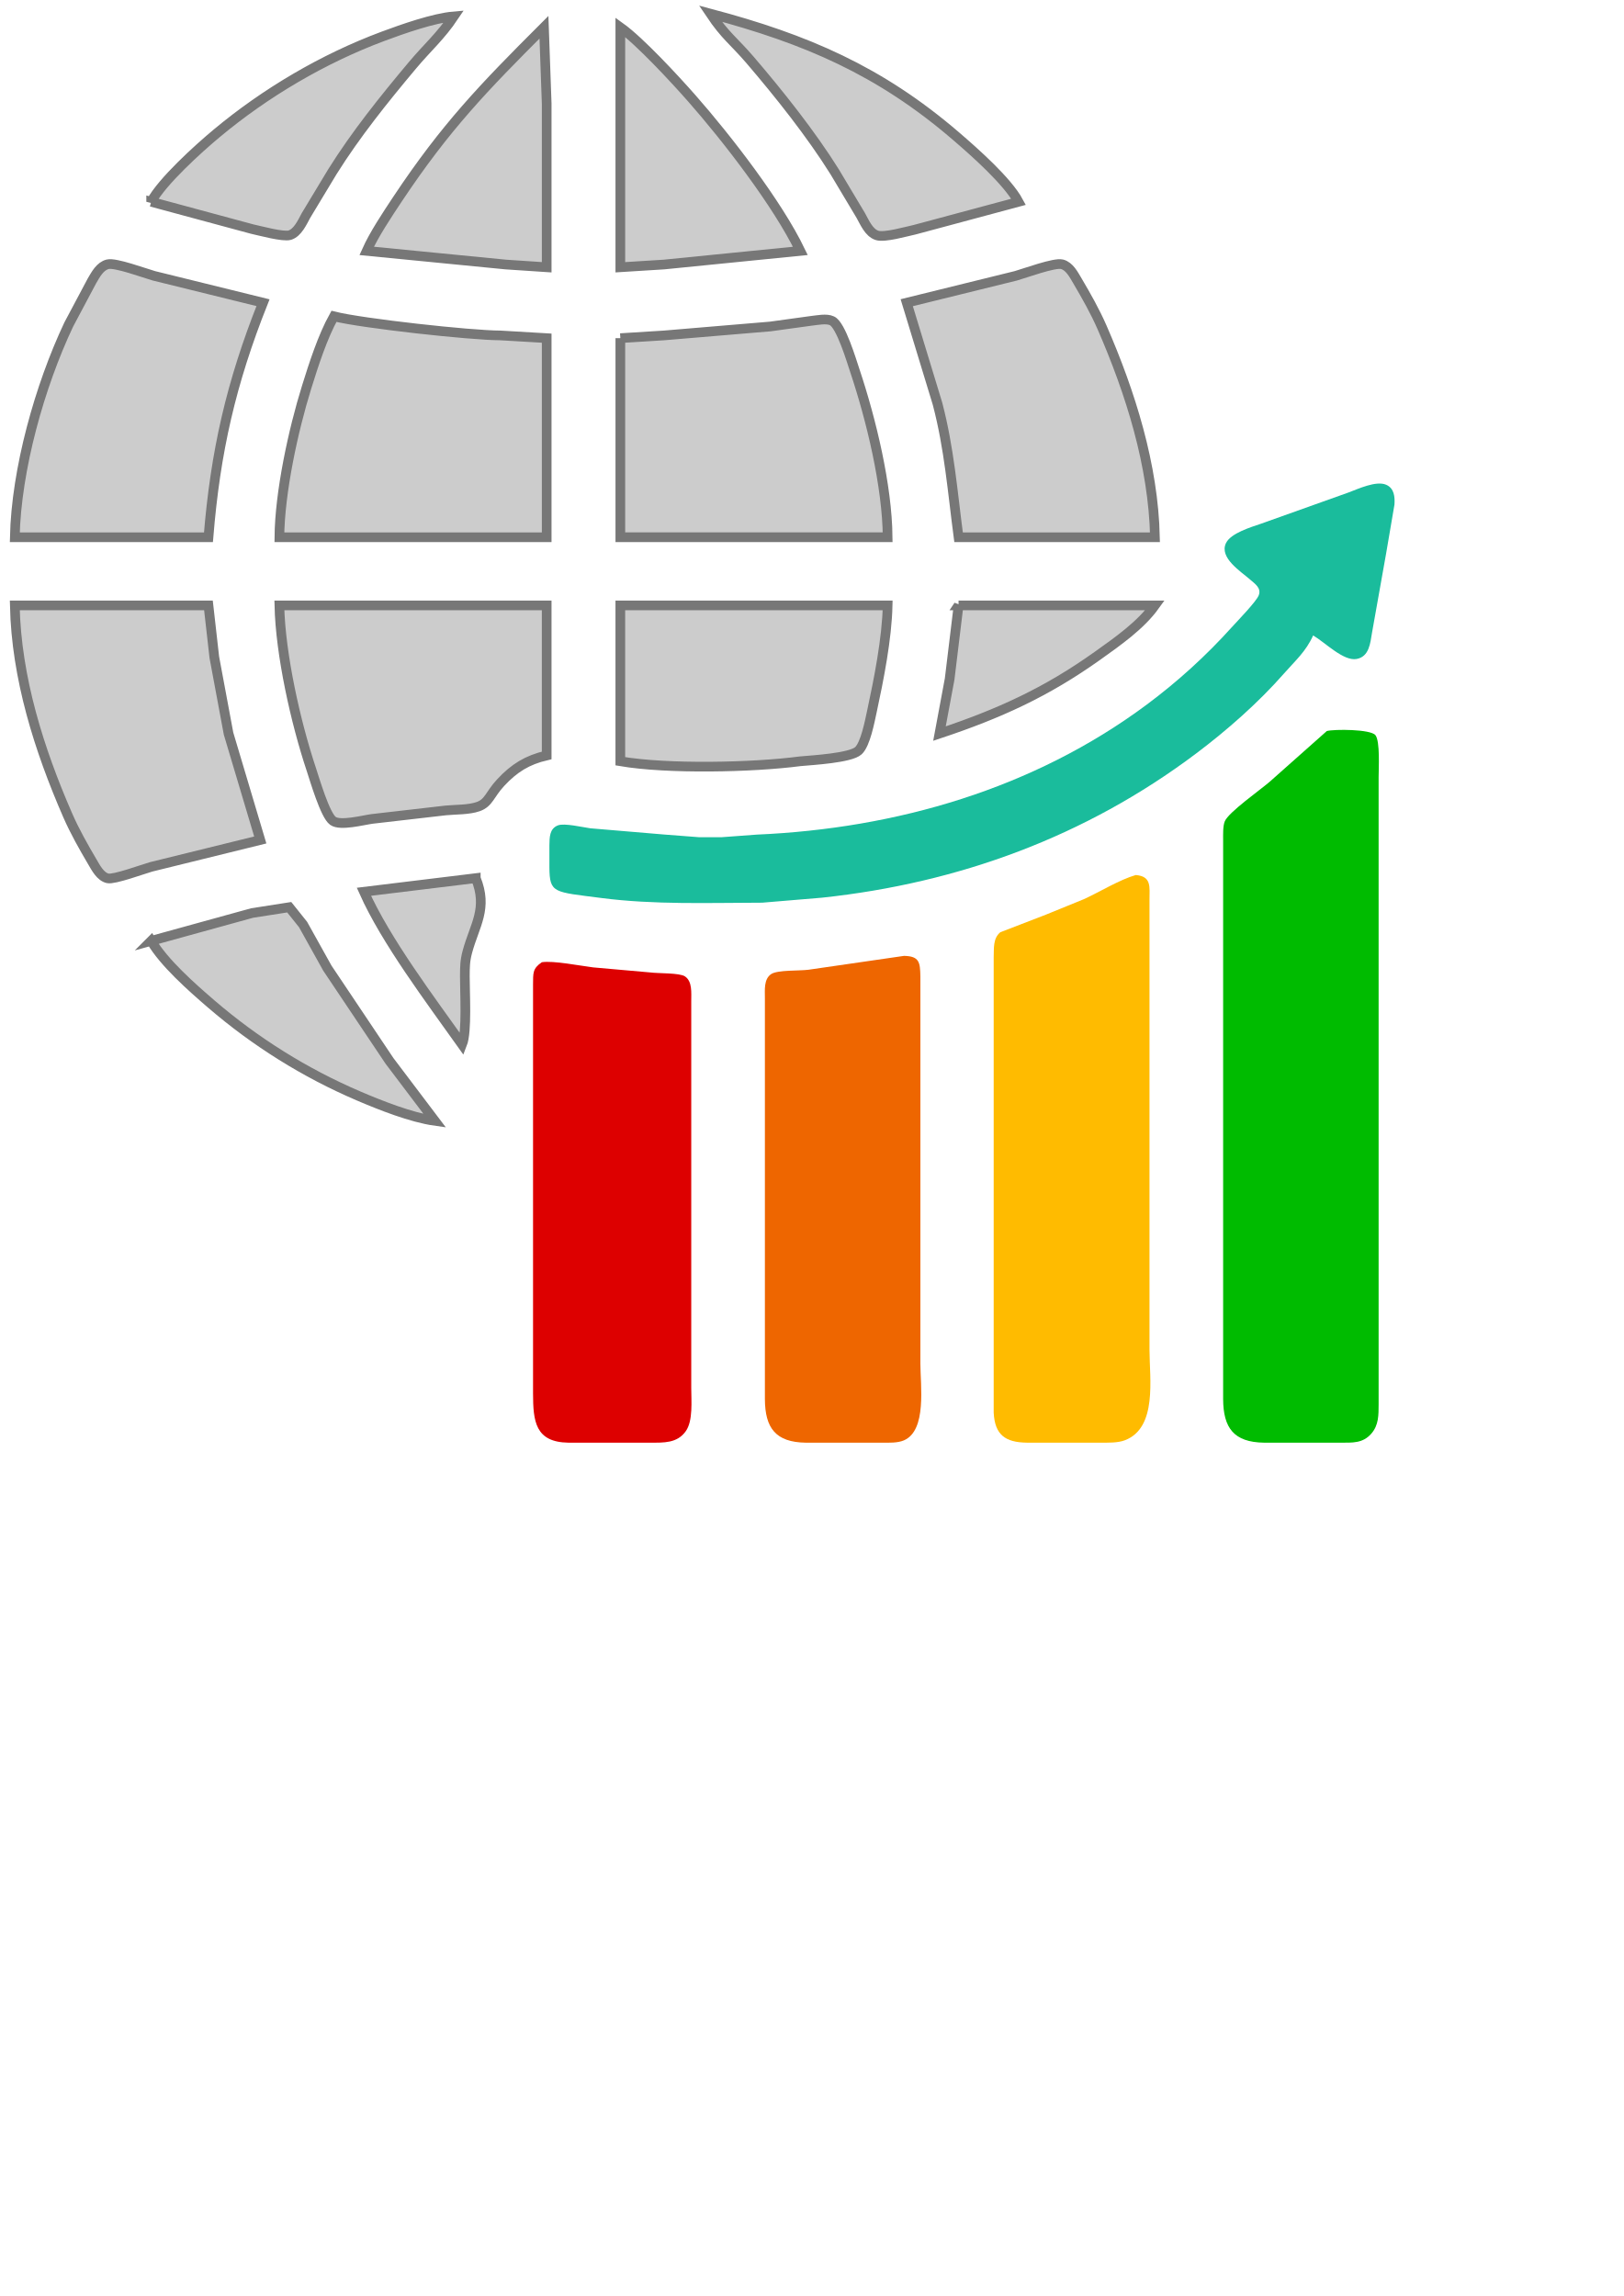
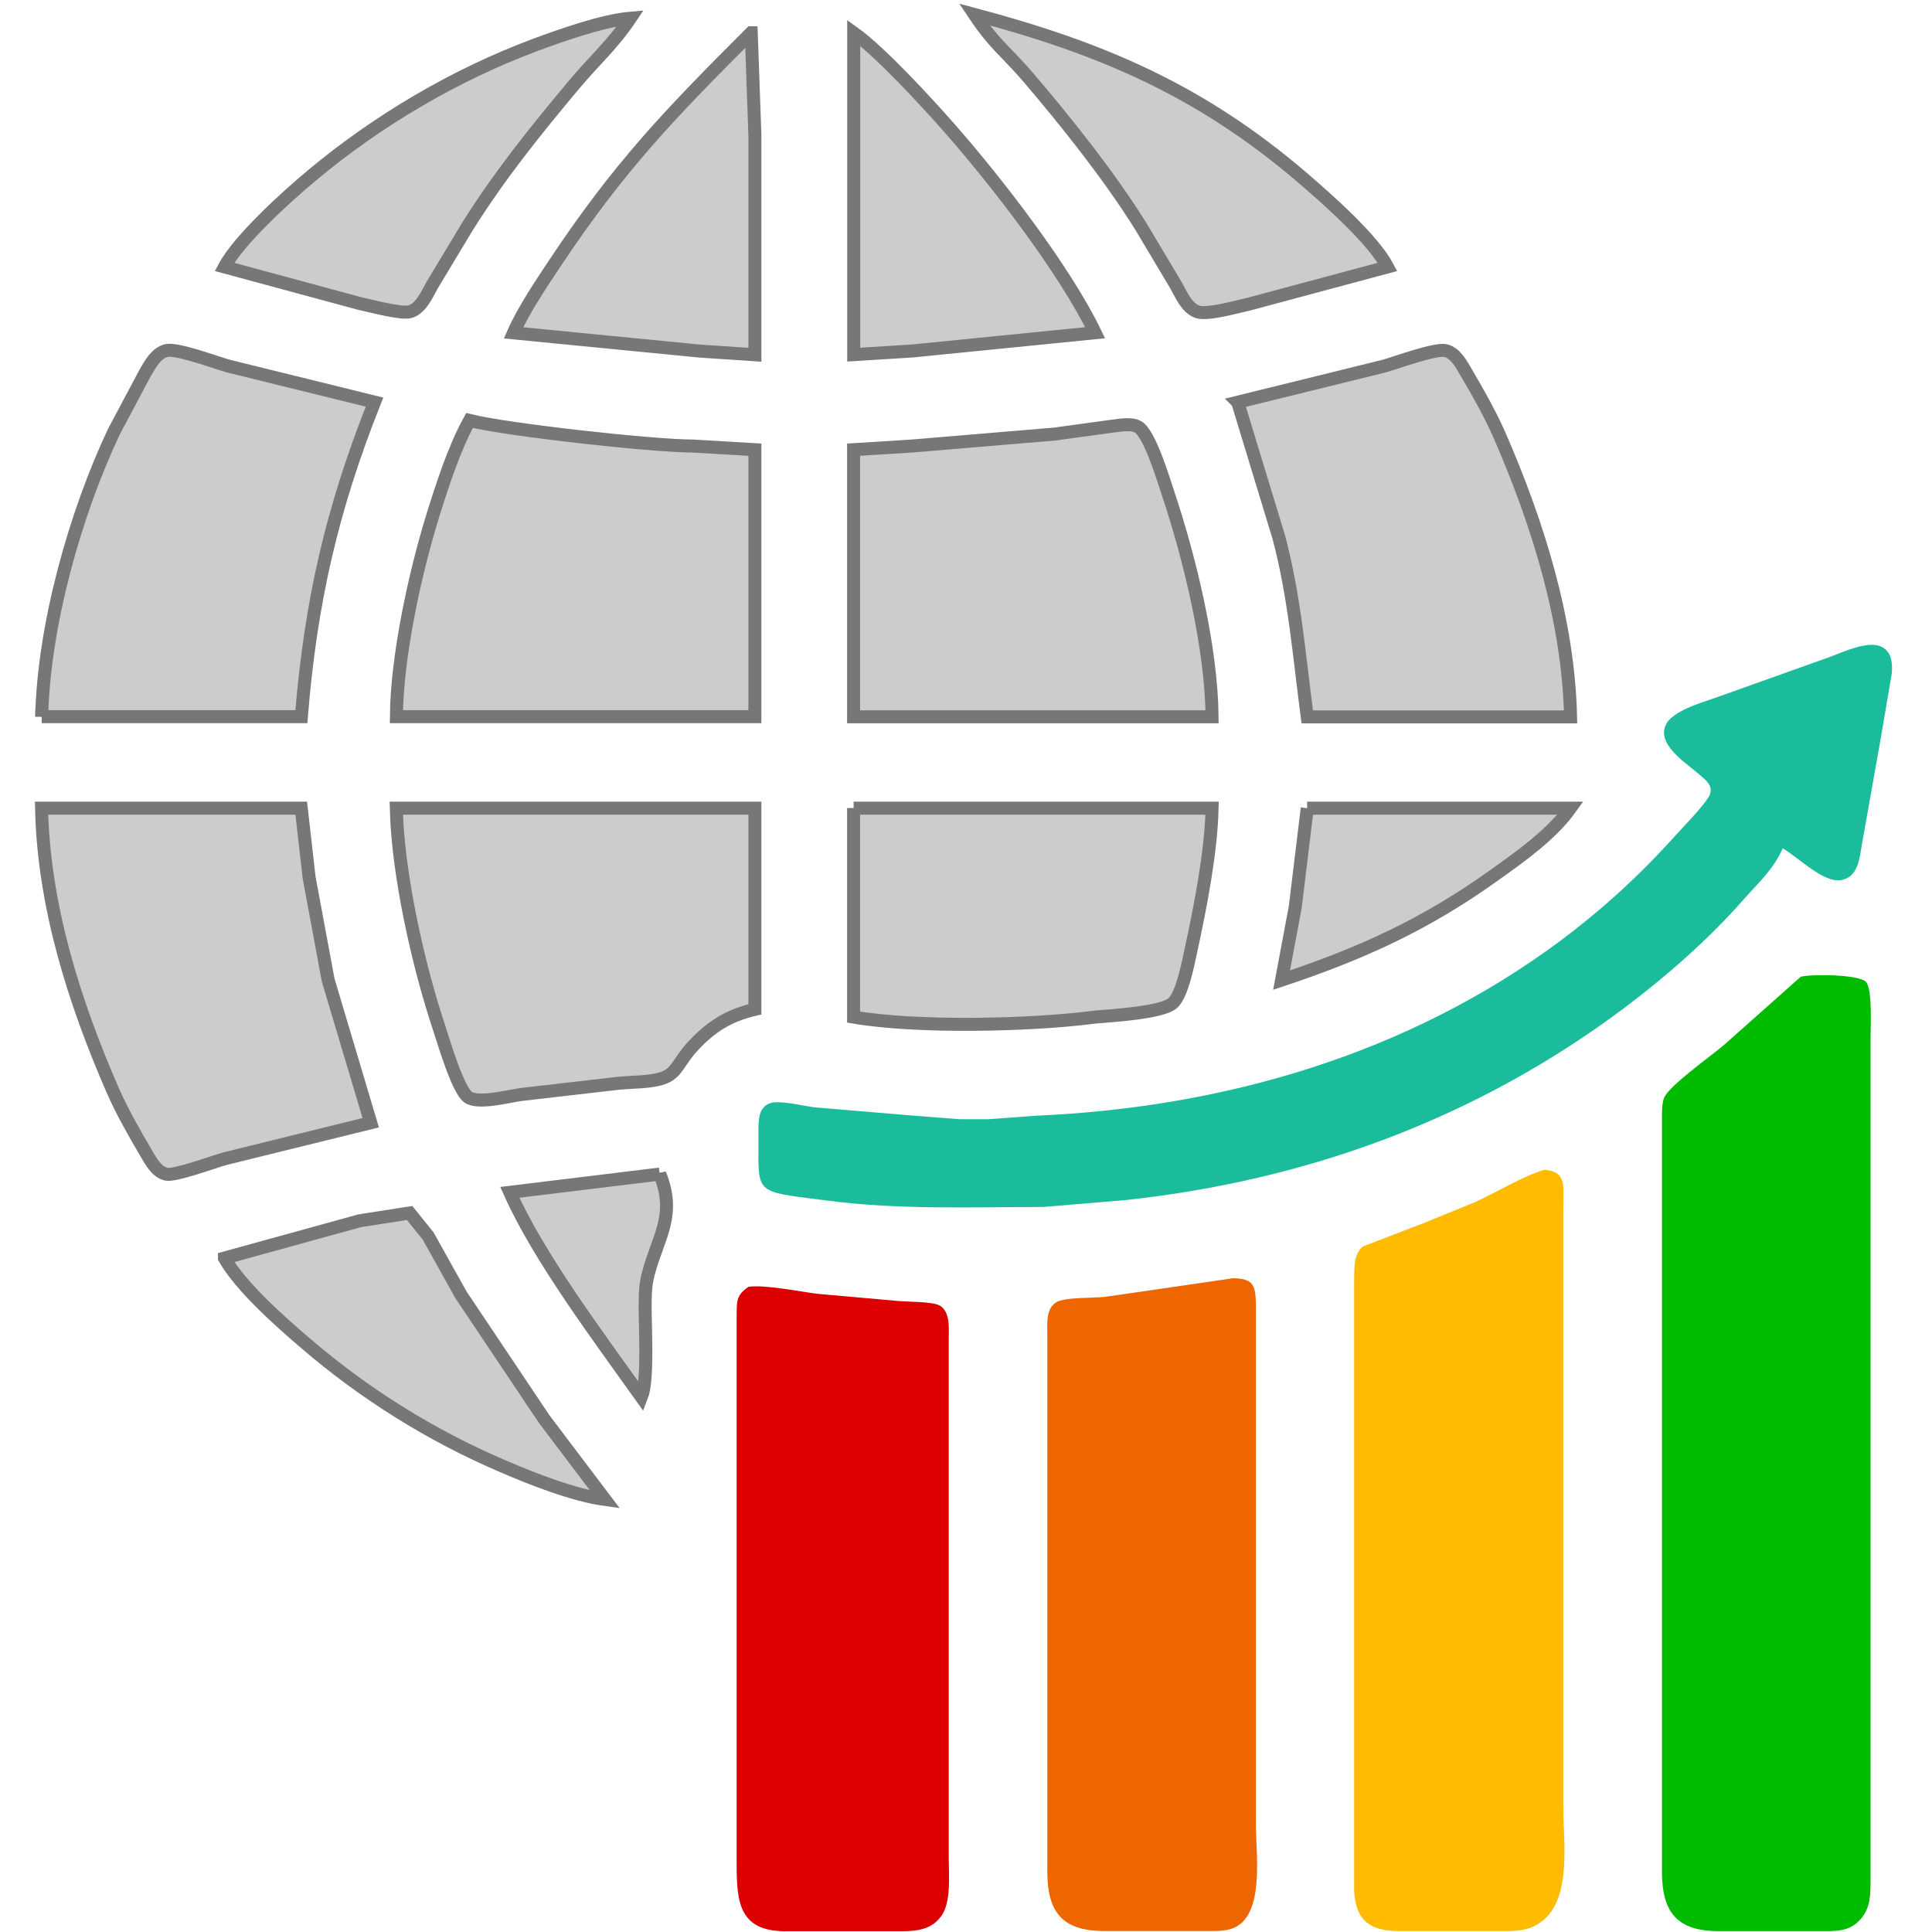
- <svg xmlns="http://www.w3.org/2000/svg" xmlns:ns1="http://www.openswatchbook.org/uri/2009/osb" width="210mm" height="297mm" viewBox="0 0 210 297" version="1.1" id="svg8">
+ <svg xmlns="http://www.w3.org/2000/svg" xmlns:ns1="http://www.openswatchbook.org/uri/2009/osb" width="64" height="64" viewBox="0 0 16.933 16.933" version="1.1" id="svg8">
  <defs id="defs2">
    <linearGradient id="linearGradient3048" ns1:paint="solid">
      <stop style="stop-color:#ff7700;stop-opacity:1;" offset="0" id="stop3046" />
    </linearGradient>
  </defs>
-   <g id="layer2" style="display:inline">
-     <path id="globe" fill="none" stroke="#000000" stroke-width="0.353" d="m 91.872,1.762 c 12.361,3.284 21.9,7.362 31.75,15.829 2.388,2.053 6.678,5.835 8.114,8.513 0,0 -13.406,3.602 -13.406,3.602 -1.101,0.236 -3.933,1.062 -4.904,0.741 -1.065,-0.353 -1.587,-1.665 -2.103,-2.579 0,0 -3.373,-5.644 -3.373,-5.644 C 104.896,17.333 100.769,12.144 97.012,7.759 94.948,5.35 93.791,4.63 91.872,1.762 Z M 19.552,26.103 c 1.411,-2.632 6.071,-6.851 8.467,-8.848 6.325,-5.278 13.79,-9.677 21.519,-12.559 2.526,-0.942 6.548,-2.36 9.172,-2.582 -1.707,2.551 -3.45,4.046 -5.38,6.35 -3.687,4.399 -7.295,8.883 -10.347,13.758 0,0 -3.404,5.644 -3.404,5.644 -0.476,0.871 -1.076,2.237 -2.099,2.551 -0.85,0.261 -3.856,-0.568 -4.875,-0.787 0,0 -13.053,-3.528 -13.053,-3.528 z M 70.352,3.526 c 0,0 0.353,9.878 0.353,9.878 0,0 0,21.167 0,21.167 0,0 -5.292,-0.353 -5.292,-0.353 0,0 -17.992,-1.764 -17.992,-1.764 0.956,-2.138 2.681,-4.72 3.997,-6.703 6.234,-9.363 11.07,-14.362 18.934,-22.225 z m 9.878,0 c 2.526,1.806 7.059,6.713 9.225,9.172 4.523,5.136 11.116,13.645 14.058,19.756 0,0 -17.639,1.764 -17.639,1.764 0,0 -5.644,0.353 -5.644,0.353 0,0 0,-31.044 0,-31.044 z M 1.913,69.495 c 0.194,-8.798 3.228,-19.583 6.978,-27.517 0,0 2.999,-5.644 2.999,-5.644 0.487,-0.826 1.041,-1.905 2.05,-2.152 0.988,-0.243 4.752,1.15 5.965,1.496 0,0 14.111,3.478 14.111,3.478 -4.12,10.365 -6.156,19.241 -7.056,30.339 0,0 -25.047,0 -25.047,0 z M 117.272,39.156 c 0,0 14.111,-3.478 14.111,-3.478 1.206,-0.342 4.985,-1.739 5.962,-1.496 0.97,0.24 1.531,1.355 2.004,2.152 1.147,1.947 2.268,3.923 3.175,5.997 3.69,8.467 6.646,17.84 6.851,27.164 0,0 -25.4,0 -25.4,0 -0.773,-5.849 -1.21,-11.536 -2.727,-17.286 0,0 -3.976,-13.053 -3.976,-13.053 z m -74.083,1.764 c 3.641,0.917 17.685,2.462 21.519,2.469 0,0 5.997,0.353 5.997,0.353 0,0 0,25.753 0,25.753 0,0 -34.572,0 -34.572,0 0.053,-5.817 1.785,-13.825 3.521,-19.403 0.91,-2.928 2.06,-6.512 3.535,-9.172 z m 37.042,2.822 c 0,0 5.644,-0.353 5.644,-0.353 0,0 13.758,-1.157 13.758,-1.157 0,0 5.292,-0.73 5.292,-0.73 0.741,-0.078 1.983,-0.349 2.678,0 1.15,0.512 2.526,5.158 2.967,6.473 2.113,6.332 4.173,14.848 4.233,21.519 0,0 -34.572,0 -34.572,0 0,0 0,-25.753 0,-25.753 z M 1.913,78.315 c 0,0 25.047,0 25.047,0 0,0 0.758,6.703 0.758,6.703 0,0 1.841,9.878 1.841,9.878 0,0 4.103,13.758 4.103,13.758 0,0 -14.111,3.478 -14.111,3.478 -1.079,0.307 -4.787,1.672 -5.609,1.489 -0.963,-0.215 -1.542,-1.362 -2.004,-2.145 C 10.793,109.528 9.671,107.553 8.764,105.478 5.049,96.959 2.118,87.691 1.913,78.315 Z m 34.219,0 c 0,0 34.572,0 34.572,0 0,0 0,19.403 0,19.403 -2.512,0.589 -4.198,1.63 -5.962,3.531 -1.415,1.528 -1.51,2.603 -2.893,3.09 -1.217,0.43 -2.932,0.37 -4.198,0.494 0,0 -9.525,1.097 -9.525,1.097 -1.196,0.162 -4.103,0.938 -5.062,0.258 -1.02,-0.72 -2.364,-5.345 -2.815,-6.706 -2.011,-6.033 -3.979,-14.827 -4.117,-21.167 z m 44.097,0 c 0,0 34.572,0 34.572,0 -0.095,4.304 -1.132,9.532 -2.043,13.758 -0.272,1.252 -0.826,4.184 -1.732,5.031 -1.012,0.949 -5.958,1.228 -7.514,1.369 -6.216,0.815 -17.198,1.041 -23.283,0 0,0 0,-20.158 0,-20.158 z m 43.744,0 c 0,0 25.4,0 25.4,0 -1.859,2.589 -4.822,4.653 -7.408,6.498 -6.653,4.748 -12.76,7.514 -20.461,10.082 0,0 1.316,-7.056 1.316,-7.056 0,0 1.154,-9.525 1.154,-9.525 z m -62.442,35.278 c 1.612,3.937 -0.155,6.071 -1.083,9.525 -0.321,1.189 -0.321,1.968 -0.328,3.175 -0.011,2.064 0.307,7.158 -0.353,8.819 -4.05,-5.704 -9.878,-13.427 -12.7,-19.756 0,0 14.464,-1.764 14.464,-1.764 z m -41.981,8.114 c 0,0 13.053,-3.602 13.053,-3.602 0,0 4.805,-0.751 4.805,-0.751 0,0 1.789,2.237 1.789,2.237 0,0 3.143,5.644 3.143,5.644 0,0 8.033,11.994 8.033,11.994 0,0 5.867,7.761 5.867,7.761 -3.041,-0.43 -7.02,-2.004 -9.878,-3.228 -6.914,-2.96 -13.353,-6.992 -19.05,-11.896 -2.508,-2.159 -6.114,-5.338 -7.761,-8.16 z" style="fill:#cccccc;fill-opacity:1;stroke:#777777;stroke-width:1.253;stroke-miterlimit:4;stroke-dasharray:none;stroke-opacity:1" />
-   </g>
-   <g id="layer3" style="display:inline">
-     <path id="arrow" fill="none" stroke="#000000" stroke-width="0.353" d="m 169.835,82.195 c -0.949,2.106 -2.293,3.242 -3.782,4.939 -3.295,3.757 -7.387,7.355 -11.388,10.361 -14.266,10.721 -30.642,16.732 -48.331,18.623 0,0 -7.761,0.649 -7.761,0.649 -6.925,0.011 -13.942,0.286 -20.814,-0.607 -6.145,-0.801 -6.678,-0.572 -6.703,-3.979 0,0 0,-2.822 0,-2.822 0.021,-1.005 -0.011,-2.17 1.111,-2.596 0.826,-0.318 3.2,0.247 4.18,0.381 0,0 9.525,0.804 9.525,0.804 0,0 4.586,0.353 4.586,0.353 0,0 2.822,0 2.822,0 0,0 4.586,-0.339 4.586,-0.339 18.059,-0.787 35.81,-5.927 50.447,-16.817 3.997,-2.974 7.669,-6.315 10.996,-10.008 0.702,-0.78 3.171,-3.313 3.489,-4.131 0.36,-0.931 -0.466,-1.468 -1.09,-2.014 -1.196,-1.051 -4.078,-2.843 -3.14,-4.752 0.628,-1.284 3.256,-2.06 4.561,-2.508 0,0 11.289,-4.029 11.289,-4.029 1.249,-0.469 3.574,-1.556 4.858,-0.998 1.048,0.455 1.139,1.559 1.076,2.558 0,0 -1.083,6.35 -1.083,6.35 0,0 -1.82,10.231 -1.82,10.231 -0.226,1.33 -0.353,3.094 -1.986,3.397 -1.704,0.321 -4.085,-2.145 -5.63,-3.044 z" style="fill:#1abc9c;fill-opacity:1;stroke:none;stroke-opacity:0" />
-   </g>
-   <g id="layer4" style="display:inline">
-     <path id="red" fill="none" stroke="#000000" stroke-width="0.353" d="m 70.08,124.469 c 1.492,-0.229 4.918,0.455 6.622,0.667 0,0 7.408,0.656 7.408,0.656 1.076,0.141 3.768,0.039 4.477,0.508 0.974,0.649 0.811,2.141 0.815,3.168 0,0 0,37.042 0,37.042 0,0 0,13.053 0,13.053 0,1.64 0.25,4.216 -0.709,5.57 -1.111,1.577 -2.875,1.482 -4.583,1.485 0,0 -10.583,0 -10.583,0 -4.3,-0.06 -4.579,-2.759 -4.586,-6.35 0,0 0,-41.981 0,-41.981 0,0 0,-10.936 0,-10.936 0.021,-1.422 -0.099,-2.05 1.139,-2.882 z" style="fill:#dd0000;fill-opacity:1;stroke:none;stroke-opacity:1" />
-   </g>
-   <g id="layer5" style="display:inline">
-     <path id="orange" fill="none" stroke="#000000" stroke-width="0.353" d="m 116.919,123.647 c 1.993,0.039 2.081,0.836 2.117,2.646 0,0 0,17.992 0,17.992 0,0 0,32.103 0,32.103 0,2.78 0.868,8.643 -2.131,9.931 -0.822,0.353 -1.923,0.3 -2.808,0.3 0,0 -9.878,0 -9.878,0 -3.909,-0.053 -5.274,-1.901 -5.292,-5.644 0,0 0,-19.756 0,-19.756 0,0 0,-32.103 0,-32.103 0.004,-1.037 -0.166,-2.459 0.815,-3.115 0.829,-0.55 3.623,-0.402 4.83,-0.561 0,0 12.347,-1.792 12.347,-1.792 z" style="fill:#ee6600;fill-opacity:1;stroke:none;stroke-width:0.353;stroke-miterlimit:4;stroke-dasharray:none" />
-   </g>
-   <g id="layer6" style="display:inline">
-     <path id="yellow" fill="none" stroke="#000000" stroke-width="0.353" d="m 146.898,113.19 c 2.064,0.173 1.767,1.535 1.771,3.224 0,0 0,20.108 0,20.108 0,0 0,38.1 0,38.1 0,3.665 1.051,10.058 -3.175,11.68 -0.938,0.36 -2.177,0.314 -3.175,0.314 0,0 -9.525,0 -9.525,0 -2.755,-0.039 -4.128,-0.991 -4.276,-3.881 0,0 0,-3.881 0,-3.881 0,0 0,-16.933 0,-16.933 0,0 0,-38.1 0,-38.1 0.046,-1.139 -0.113,-2.427 0.857,-3.231 0,0 5.888,-2.272 5.888,-2.272 0,0 4.939,-2.014 4.939,-2.014 2.064,-0.945 4.611,-2.522 6.696,-3.115 z" style="fill:#ffbb00;fill-opacity:1;stroke:none" />
-   </g>
-   <g id="layer7" style="display:inline">
-     <path id="green" fill="none" stroke="#000000" stroke-width="0.353" d="m 171.599,94.564 c 0.97,-0.258 5.676,-0.243 6.29,0.533 0.621,0.794 0.413,4.311 0.413,5.443 0,0 0,14.464 0,14.464 0,0 0,55.033 0,55.033 0,0 0,11.642 0,11.642 -0.007,1.362 0.018,2.656 -0.935,3.761 -1.108,1.284 -2.469,1.175 -4.004,1.178 0,0 -9.878,0 -9.878,0 -3.909,-0.053 -5.274,-1.901 -5.292,-5.644 0,0 0,-19.403 0,-19.403 0,0 0,-52.917 0,-52.917 0,-0.681 -0.042,-1.792 0.212,-2.409 0.483,-1.178 4.579,-4.057 5.786,-5.101 0,0 7.408,-6.579 7.408,-6.579 z" style="fill:#00bb00;fill-opacity:1;stroke:none" />
+   <g id="layer2" style="display:inline" transform="translate(-1.27272,-0.7297596)" />
+   <g id="layer3" style="display:inline" transform="translate(-1.27272,-0.7297596)" />
+   <g id="layer4" style="display:inline" transform="translate(-1.27272,-0.7297596)" />
+   <g id="layer5" style="display:inline" transform="translate(-1.27272,-0.7297596)" />
+   <g id="layer6" style="display:inline" transform="translate(-1.27272,-0.7297596)" />
+   <g id="layer7" style="display:inline" transform="translate(-1.27272,-0.7297596)">
+     <path id="globe" fill="none" stroke="#000000" stroke-width="0.353" d="M 9.812,0.856 C 10.935,1.155 11.802,1.526 12.697,2.295 c 0.217,0.187 0.607,0.53 0.737,0.774 0,0 -1.218,0.327 -1.218,0.327 -0.1,0.021 -0.357,0.096 -0.446,0.067 -0.097,-0.032 -0.144,-0.151 -0.191,-0.234 0,0 -0.306,-0.513 -0.306,-0.513 C 10.996,2.272 10.62,1.8 10.279,1.401 10.091,1.183 9.986,1.117 9.812,0.856 Z M 3.24,3.069 C 3.368,2.829 3.791,2.446 4.009,2.265 4.584,1.785 5.262,1.385 5.965,1.123 6.194,1.038 6.56,0.909 6.798,0.889 6.643,1.12 6.485,1.256 6.309,1.466 5.974,1.865 5.646,2.273 5.369,2.716 c 0,0 -0.309,0.513 -0.309,0.513 -0.043,0.079 -0.098,0.203 -0.191,0.232 -0.077,0.024 -0.35,-0.052 -0.443,-0.071 0,0 -1.186,-0.321 -1.186,-0.321 z m 4.617,-2.052 c 0,0 0.032,0.898 0.032,0.898 0,0 0,1.924 0,1.924 0,0 -0.481,-0.032 -0.481,-0.032 0,0 -1.635,-0.16 -1.635,-0.16 C 5.859,3.451 6.016,3.217 6.136,3.037 6.702,2.186 7.142,1.731 7.856,1.017 Z m 0.898,0 c 0.23,0.164 0.642,0.61 0.838,0.834 0.411,0.467 1.01,1.24 1.278,1.795 0,0 -1.603,0.16 -1.603,0.16 0,0 -0.513,0.032 -0.513,0.032 0,0 0,-2.821 0,-2.821 z m -7.117,5.995 c 0.018,-0.8 0.293,-1.78 0.634,-2.501 0,0 0.273,-0.513 0.273,-0.513 0.044,-0.075 0.095,-0.173 0.186,-0.196 0.09,-0.022 0.432,0.105 0.542,0.136 0,0 1.282,0.316 1.282,0.316 -0.374,0.942 -0.559,1.749 -0.641,2.757 0,0 -2.276,0 -2.276,0 z M 12.12,4.255 c 0,0 1.282,-0.316 1.282,-0.316 0.11,-0.031 0.453,-0.158 0.542,-0.136 0.088,0.022 0.139,0.123 0.182,0.196 0.104,0.177 0.206,0.357 0.289,0.545 0.335,0.769 0.604,1.621 0.623,2.469 0,0 -2.308,0 -2.308,0 -0.07,-0.532 -0.11,-1.048 -0.248,-1.571 0,0 -0.361,-1.186 -0.361,-1.186 z M 5.388,4.415 c 0.331,0.083 1.607,0.224 1.956,0.224 0,0 0.545,0.032 0.545,0.032 0,0 0,2.34 0,2.34 0,0 -3.142,0 -3.142,0 C 4.751,6.483 4.909,5.756 5.066,5.249 5.149,4.983 5.254,4.657 5.388,4.415 Z m 3.366,0.256 c 0,0 0.513,-0.032 0.513,-0.032 0,0 1.25,-0.105 1.25,-0.105 0,0 0.481,-0.066 0.481,-0.066 0.067,-0.007 0.18,-0.032 0.243,0 0.105,0.046 0.23,0.469 0.27,0.588 0.192,0.575 0.379,1.349 0.385,1.956 0,0 -3.142,0 -3.142,0 0,0 0,-2.34 0,-2.34 z m -7.117,3.142 c 0,0 2.276,0 2.276,0 0,0 0.069,0.609 0.069,0.609 0,0 0.167,0.898 0.167,0.898 0,0 0.373,1.25 0.373,1.25 0,0 -1.282,0.316 -1.282,0.316 -0.098,0.028 -0.435,0.152 -0.51,0.135 C 2.642,11.002 2.59,10.898 2.548,10.827 2.444,10.65 2.342,10.471 2.259,10.282 1.922,9.508 1.655,8.666 1.637,7.813 Z m 3.11,0 c 0,0 3.142,0 3.142,0 0,0 0,1.763 0,1.763 C 7.66,9.63 7.507,9.725 7.346,9.898 7.218,10.036 7.209,10.134 7.084,10.178 c -0.111,0.039 -0.266,0.034 -0.382,0.045 0,0 -0.866,0.1 -0.866,0.1 -0.109,0.015 -0.373,0.085 -0.46,0.023 C 5.284,10.281 5.162,9.861 5.121,9.737 4.938,9.189 4.759,8.39 4.746,7.813 Z m 4.007,0 c 0,0 3.142,0 3.142,0 -0.009,0.391 -0.103,0.866 -0.186,1.25 -0.025,0.114 -0.075,0.38 -0.157,0.457 -0.092,0.086 -0.541,0.112 -0.683,0.124 -0.565,0.074 -1.563,0.095 -2.116,0 0,0 0,-1.832 0,-1.832 z m 3.975,0 c 0,0 2.308,0 2.308,0 -0.169,0.235 -0.438,0.423 -0.673,0.591 -0.605,0.432 -1.16,0.683 -1.859,0.916 0,0 0.12,-0.641 0.12,-0.641 0,0 0.105,-0.866 0.105,-0.866 z M 7.055,11.019 c 0.147,0.358 -0.014,0.552 -0.098,0.866 -0.029,0.108 -0.029,0.179 -0.03,0.289 -9.633e-4,0.188 0.028,0.65 -0.032,0.801 -0.368,-0.518 -0.898,-1.22 -1.154,-1.795 0,0 1.314,-0.16 1.314,-0.16 z m -3.815,0.737 c 0,0 1.186,-0.327 1.186,-0.327 0,0 0.437,-0.068 0.437,-0.068 0,0 0.163,0.203 0.163,0.203 0,0 0.286,0.513 0.286,0.513 0,0 0.73,1.09 0.73,1.09 0,0 0.533,0.705 0.533,0.705 C 6.298,13.834 5.936,13.691 5.676,13.579 5.048,13.31 4.463,12.944 3.945,12.498 3.717,12.302 3.389,12.013 3.24,11.757 Z" style="display:inline;fill:#cccccc;fill-opacity:1;stroke:#777777;stroke-width:0.114;stroke-miterlimit:4;stroke-dasharray:none;stroke-opacity:1" />
+     <path id="arrow" fill="none" stroke="#000000" stroke-width="0.032" d="m 16.897,8.166 c -0.086,0.191 -0.208,0.295 -0.344,0.449 -0.299,0.341 -0.671,0.668 -1.035,0.942 -1.296,0.974 -2.785,1.521 -4.392,1.692 0,0 -0.705,0.059 -0.705,0.059 -0.629,9.63e-4 -1.267,0.026 -1.892,-0.055 -0.558,-0.073 -0.607,-0.052 -0.609,-0.362 0,0 0,-0.256 0,-0.256 0.002,-0.091 -9.633e-4,-0.197 0.101,-0.236 0.075,-0.029 0.291,0.022 0.38,0.035 0,0 0.866,0.073 0.866,0.073 0,0 0.417,0.032 0.417,0.032 0,0 0.256,0 0.256,0 0,0 0.417,-0.031 0.417,-0.031 1.641,-0.071 3.254,-0.539 4.585,-1.528 0.363,-0.27 0.697,-0.574 0.999,-0.91 0.064,-0.071 0.288,-0.301 0.317,-0.375 0.033,-0.085 -0.042,-0.133 -0.099,-0.183 -0.109,-0.096 -0.371,-0.258 -0.285,-0.432 0.057,-0.117 0.296,-0.187 0.415,-0.228 0,0 1.026,-0.366 1.026,-0.366 0.113,-0.043 0.325,-0.141 0.441,-0.091 0.095,0.041 0.104,0.142 0.098,0.232 0,0 -0.098,0.577 -0.098,0.577 0,0 -0.165,0.93 -0.165,0.93 -0.021,0.121 -0.032,0.281 -0.18,0.309 -0.155,0.029 -0.371,-0.195 -0.512,-0.277 z" style="display:inline;fill:#1abc9c;fill-opacity:1;stroke:none;stroke-opacity:0" />
+     <path id="red" fill="none" stroke="#000000" stroke-width="0.032" d="m 7.832,12.008 c 0.136,-0.021 0.447,0.041 0.602,0.061 0,0 0.673,0.06 0.673,0.06 0.098,0.013 0.342,0.004 0.407,0.046 0.088,0.059 0.074,0.195 0.074,0.288 0,0 0,3.366 0,3.366 0,0 0,1.186 0,1.186 0,0.149 0.023,0.383 -0.064,0.506 -0.101,0.143 -0.261,0.135 -0.416,0.135 0,0 -0.962,0 -0.962,0 -0.391,-0.005 -0.416,-0.251 -0.417,-0.577 0,0 0,-3.815 0,-3.815 0,0 0,-0.994 0,-0.994 0.002,-0.129 -0.009,-0.186 0.104,-0.262 z" style="display:inline;fill:#dd0000;fill-opacity:1;stroke:none;stroke-opacity:1" />
+     <path id="orange" fill="none" stroke="#000000" stroke-width="0.353" d="m 12.088,11.933 c 0.181,0.004 0.189,0.076 0.192,0.24 0,0 0,1.635 0,1.635 0,0 0,2.917 0,2.917 0,0.253 0.079,0.785 -0.194,0.902 -0.075,0.032 -0.175,0.027 -0.255,0.027 0,0 -0.898,0 -0.898,0 -0.355,-0.005 -0.479,-0.173 -0.481,-0.513 0,0 0,-1.795 0,-1.795 0,0 0,-2.917 0,-2.917 3.63e-4,-0.094 -0.015,-0.223 0.074,-0.283 0.075,-0.05 0.329,-0.037 0.439,-0.051 0,0 1.122,-0.163 1.122,-0.163 z" style="display:inline;fill:#ee6600;fill-opacity:1;stroke:none;stroke-width:0.032;stroke-miterlimit:4;stroke-dasharray:none" />
+     <path id="yellow" fill="none" stroke="#000000" stroke-width="0.032" d="m 14.813,10.983 c 0.188,0.016 0.161,0.139 0.161,0.293 0,0 0,1.827 0,1.827 0,0 0,3.462 0,3.462 0,0.333 0.096,0.914 -0.289,1.061 -0.085,0.033 -0.198,0.029 -0.289,0.029 0,0 -0.866,0 -0.866,0 -0.25,-0.004 -0.375,-0.09 -0.389,-0.353 0,0 0,-0.353 0,-0.353 0,0 0,-1.539 0,-1.539 0,0 0,-3.462 0,-3.462 0.004,-0.104 -0.01,-0.221 0.078,-0.294 0,0 0.535,-0.206 0.535,-0.206 0,0 0.449,-0.183 0.449,-0.183 0.188,-0.086 0.419,-0.229 0.608,-0.283 z" style="display:inline;fill:#ffbb00;fill-opacity:1;stroke:none" />
+     <path id="green" fill="none" stroke="#000000" stroke-width="0.032" d="m 17.057,9.29 c 0.088,-0.023 0.516,-0.022 0.572,0.048 0.056,0.072 0.038,0.392 0.038,0.495 0,0 0,1.314 0,1.314 0,0 0,5.001 0,5.001 0,0 0,1.058 0,1.058 -6.36e-4,0.124 0.002,0.241 -0.085,0.342 -0.101,0.117 -0.224,0.107 -0.364,0.107 0,0 -0.898,0 -0.898,0 -0.355,-0.005 -0.479,-0.173 -0.481,-0.513 0,0 0,-1.763 0,-1.763 0,0 0,-4.809 0,-4.809 0,-0.062 -0.004,-0.163 0.019,-0.219 0.044,-0.107 0.416,-0.369 0.526,-0.464 0,0 0.673,-0.598 0.673,-0.598 z" style="fill:#00bb00;fill-opacity:1;stroke:none" />
  </g>
</svg>
